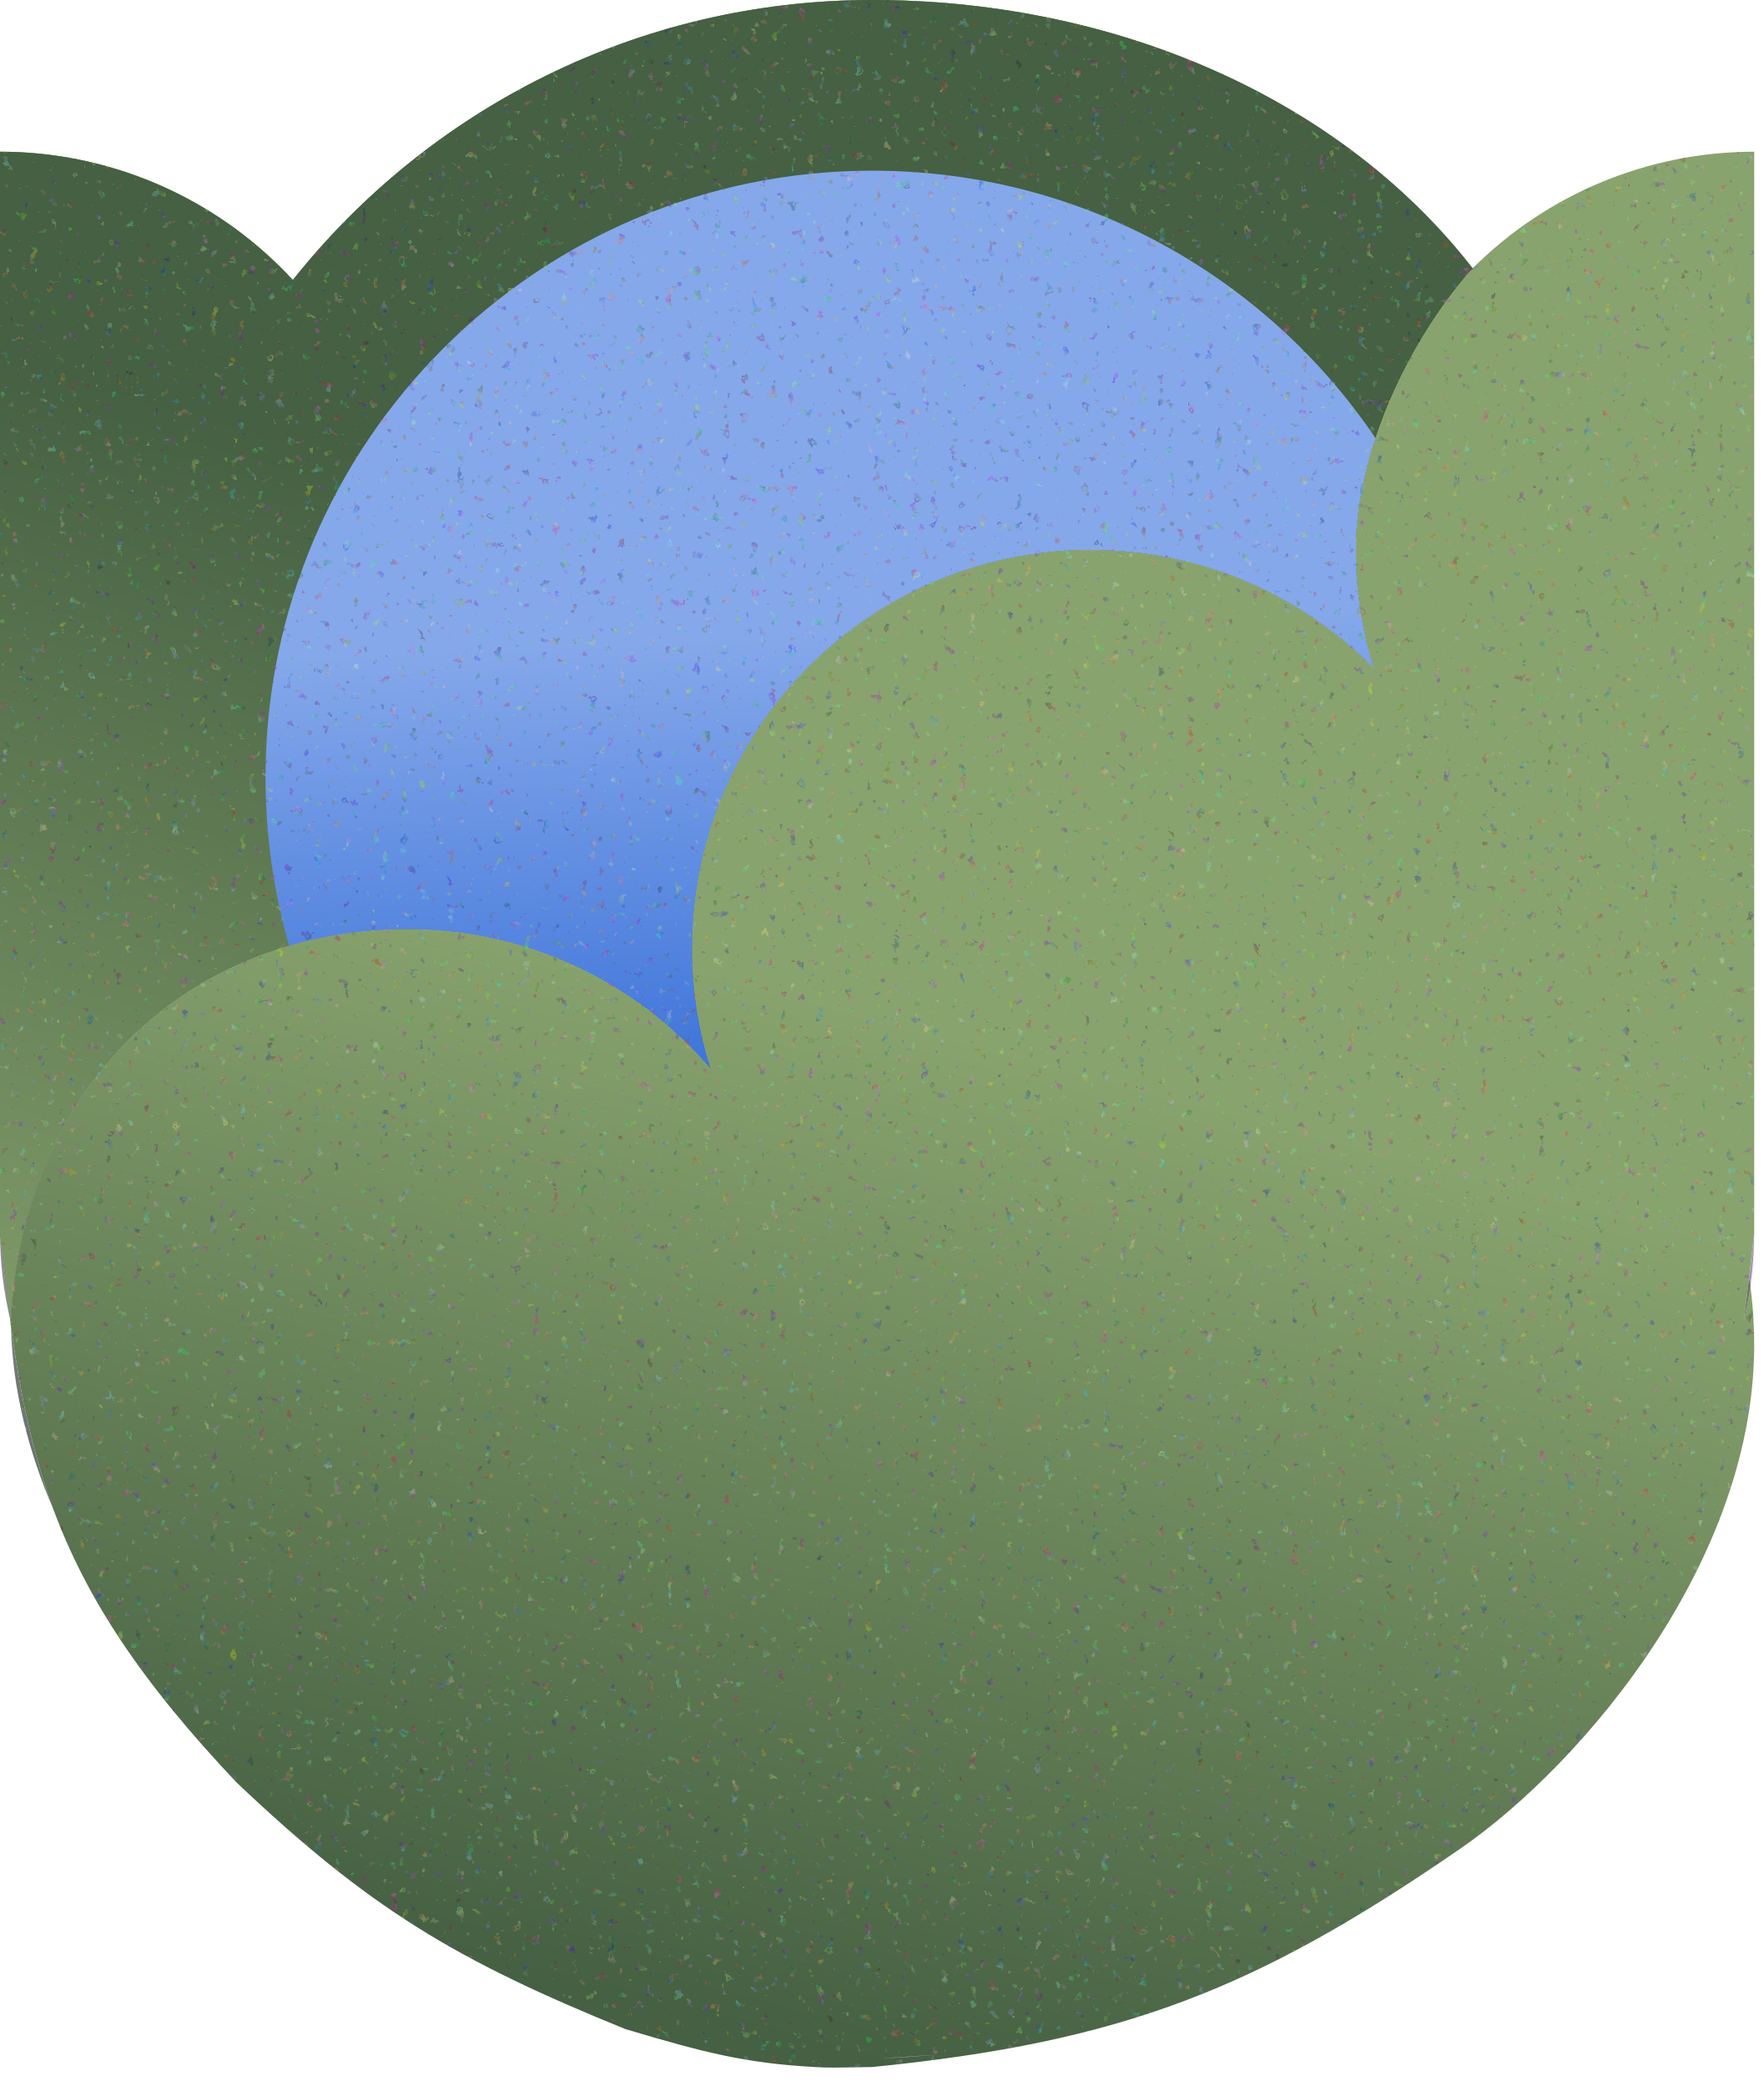
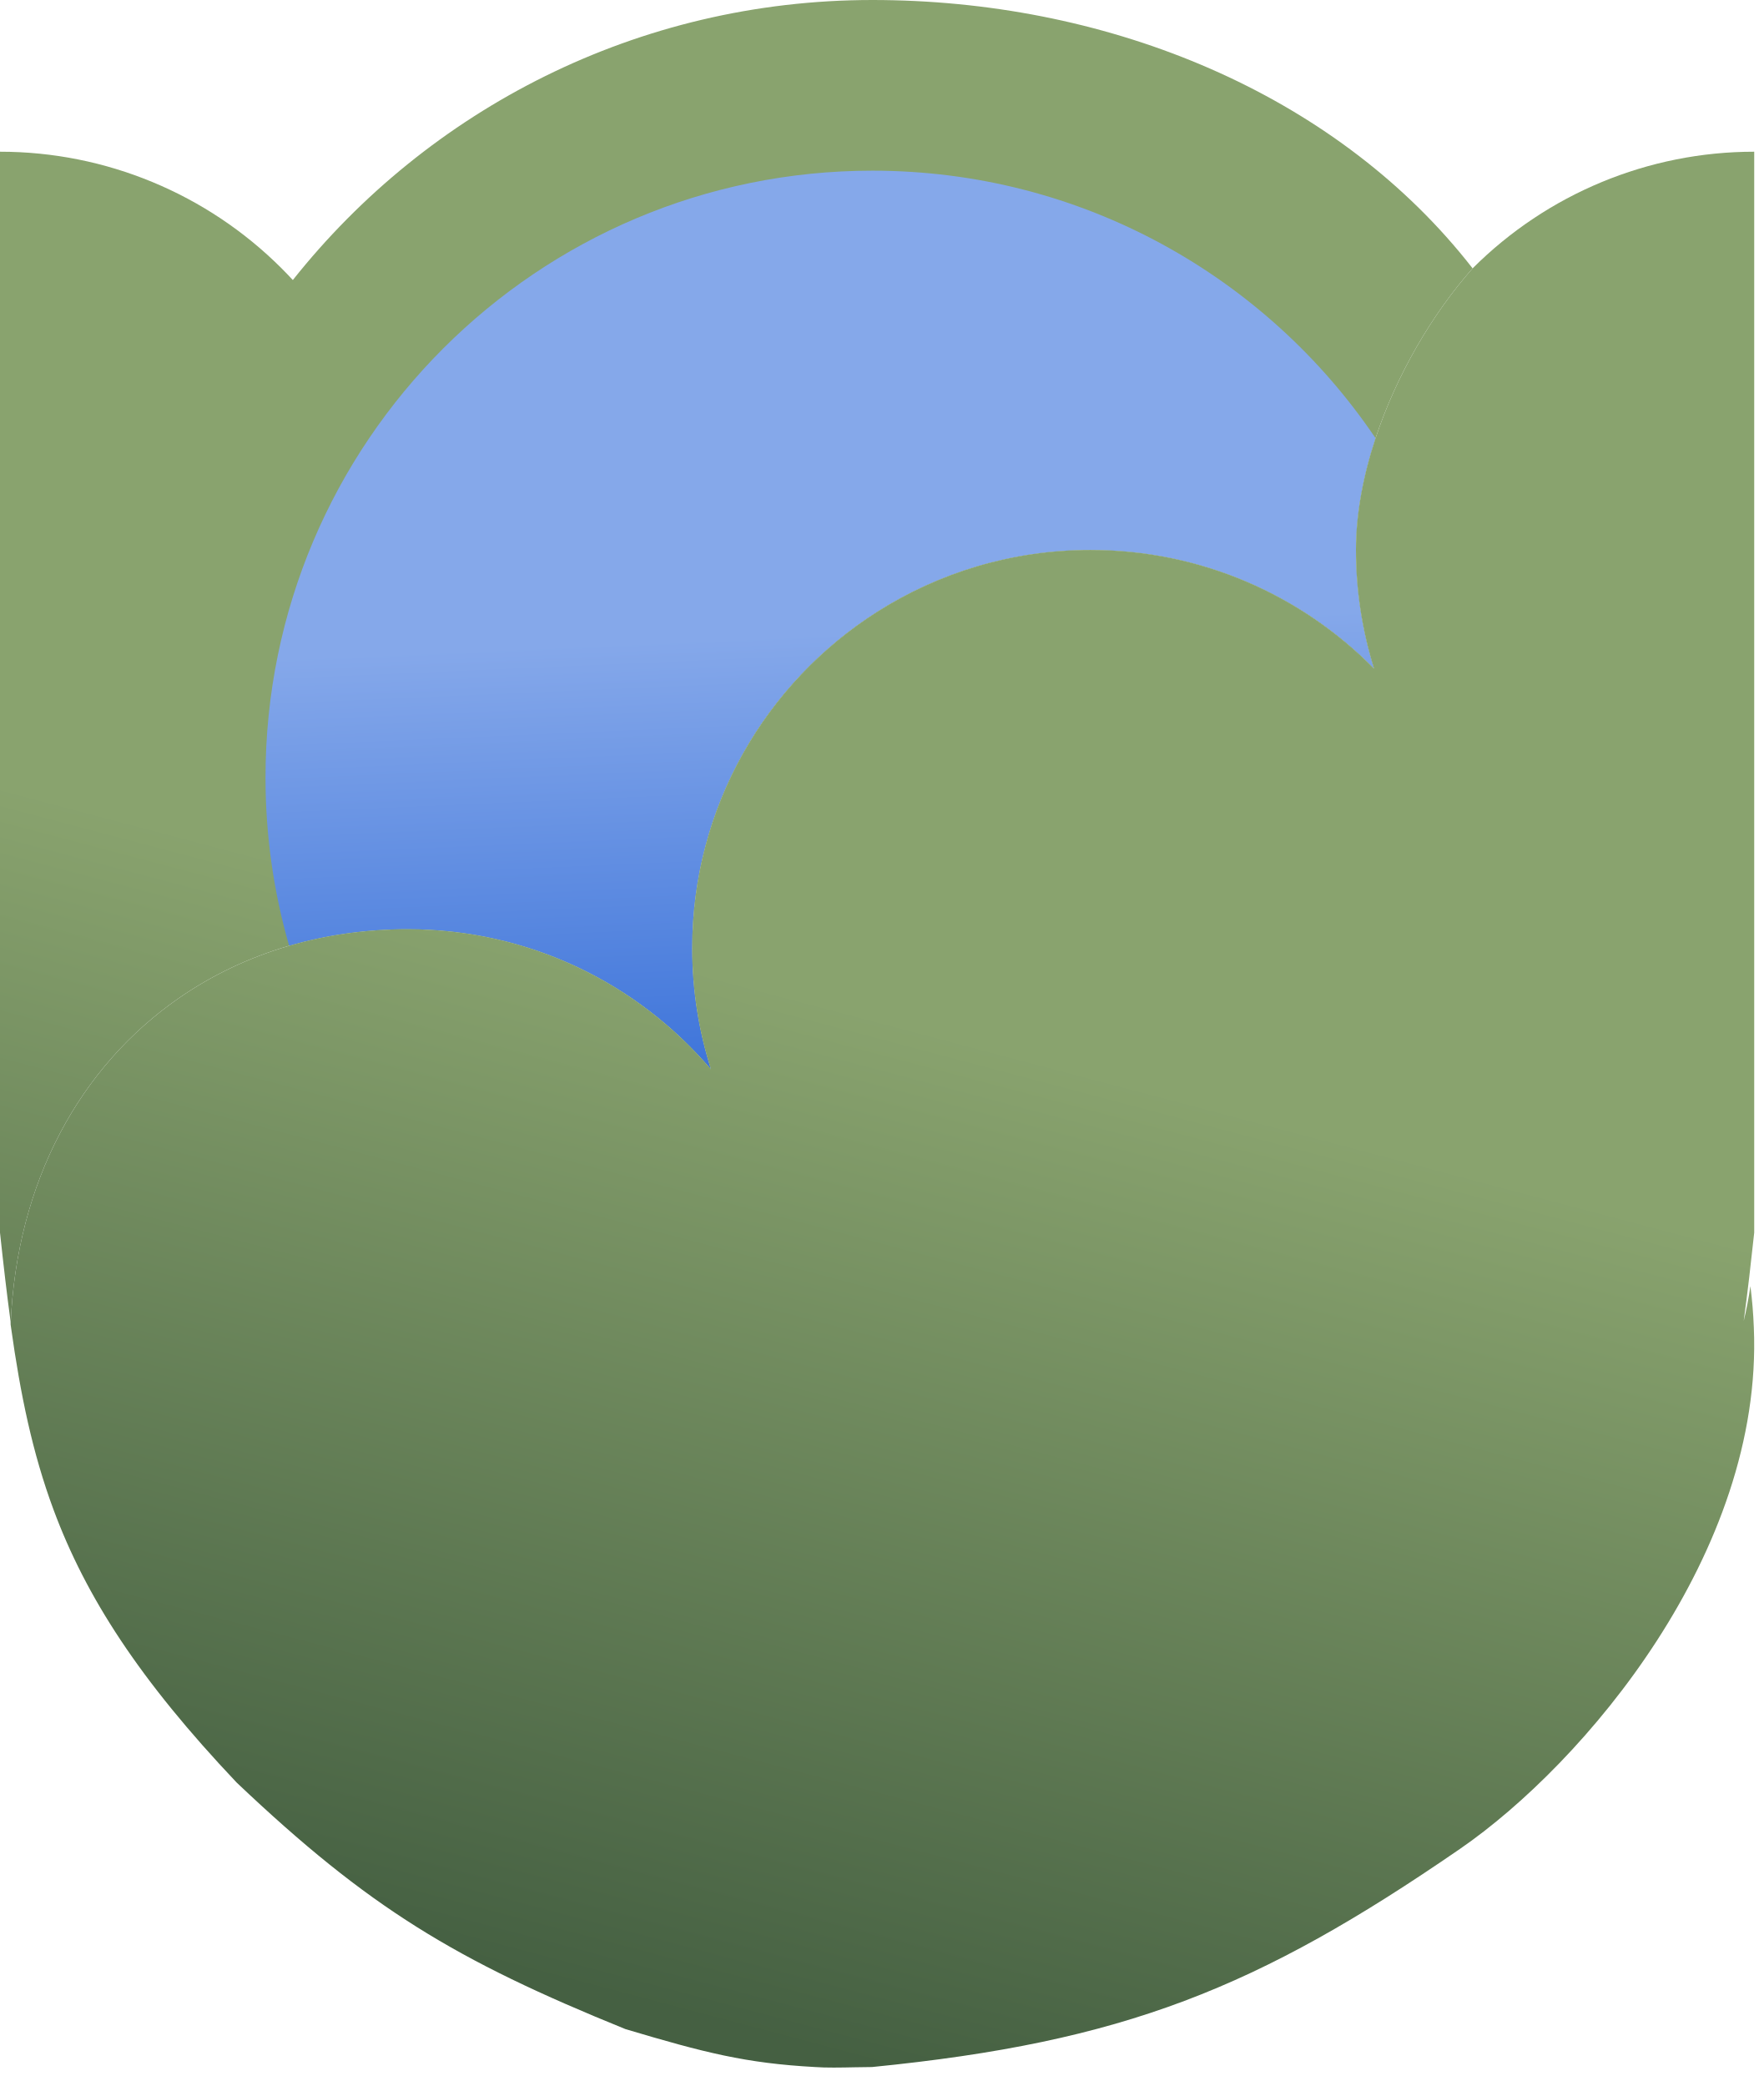
<svg xmlns="http://www.w3.org/2000/svg" width="93" height="110" viewBox="0 0 93 110" fill="none">
-   <g filter="url(#filter0_n_554_219)">
-     <path fill-rule="evenodd" clip-rule="evenodd" d="M92.5 65C92.413 65.81 92.326 66.595 92.236 67.359C92.143 68.147 92.047 68.913 91.946 69.659C92.092 69.054 92.21 68.441 92.299 67.82C92.432 66.896 92.5 65.955 92.5 65ZM48.333 108.42C48.521 108.406 48.705 108.401 48.879 108.389C48.113 108.452 47.188 108.527 46.483 108.527C47.05 108.512 47.72 108.464 48.333 108.42ZM0.56 69.847C0.567 69.896 0.574 69.945 0.581 69.994C1.075 73.529 1.712 76.62 2.825 79.617C1.507 76.563 0.664 73.317 0.581 69.994C0.58 69.958 0.579 69.922 0.578 69.885L0.56 69.847Z" fill="url(#paint0_linear_554_219)" />
-     <path fill-rule="evenodd" clip-rule="evenodd" d="M92.236 67.359C92.143 68.147 92.047 68.913 91.946 69.659C92.092 69.054 92.21 68.441 92.299 67.82C92.279 67.665 92.258 67.512 92.236 67.359ZM46.483 108.527C47.188 108.527 48.113 108.452 48.879 108.389C48.798 108.395 48.735 108.399 48.651 108.403C48.553 108.408 48.434 108.413 48.333 108.42C47.72 108.464 47.05 108.512 46.483 108.527ZM49.252 108.361C49.226 108.363 49.199 108.363 49.171 108.366C49.167 108.366 49.162 108.366 49.158 108.367C49.147 108.368 49.139 108.37 49.13 108.371C49.123 108.371 49.111 108.372 49.102 108.373L49.082 108.373L49.058 108.375C49.066 108.374 49.074 108.374 49.082 108.373C49.089 108.373 49.095 108.373 49.102 108.373C49.11 108.372 49.123 108.371 49.13 108.371C49.14 108.37 49.149 108.368 49.158 108.367C49.162 108.366 49.167 108.366 49.171 108.366C49.199 108.363 49.226 108.363 49.252 108.361ZM0 65C0.177 66.646 0.354 68.191 0.554 69.659C0.191 68.154 0 66.596 0 65Z" fill="url(#paint1_linear_554_219)" />
-     <path fill-rule="evenodd" clip-rule="evenodd" d="M49.158 108.367C49.149 108.368 49.14 108.37 49.13 108.371C49.123 108.371 49.11 108.372 49.102 108.373C49.095 108.373 49.089 108.373 49.082 108.373C49.074 108.374 49.066 108.374 49.058 108.375C49.039 108.376 49.02 108.379 49 108.381C48.993 108.381 48.986 108.382 48.979 108.383C48.946 108.386 48.912 108.387 48.879 108.389C48.705 108.401 48.521 108.406 48.333 108.42C48.434 108.413 48.553 108.408 48.651 108.403C48.735 108.399 48.798 108.395 48.879 108.389C48.912 108.387 48.946 108.386 48.979 108.383C48.986 108.382 48.993 108.381 49 108.381C49.02 108.379 49.039 108.376 49.058 108.375C49.062 108.374 49.072 108.374 49.082 108.373C49.09 108.373 49.098 108.373 49.102 108.373C49.111 108.372 49.123 108.371 49.13 108.371C49.139 108.37 49.147 108.368 49.158 108.367Z" fill="url(#paint2_linear_554_219)" />
-     <path fill-rule="evenodd" clip-rule="evenodd" d="M48.879 108.389C48.906 108.388 48.953 108.385 48.979 108.383C48.981 108.383 48.977 108.383 48.979 108.383C48.986 108.382 48.993 108.381 49 108.381C49.02 108.378 49.035 108.376 49.058 108.375C49.066 108.374 49.074 108.374 49.082 108.373C49.089 108.373 49.095 108.373 49.102 108.373C49.11 108.372 49.123 108.371 49.13 108.371C49.14 108.37 49.149 108.368 49.158 108.367C49.162 108.366 49.167 108.366 49.171 108.366C49.199 108.363 49.226 108.363 49.252 108.361C49.225 108.363 49.197 108.363 49.171 108.366C49.169 108.366 49.174 108.365 49.171 108.366M48.879 108.389C48.798 108.395 48.735 108.399 48.651 108.403C48.553 108.408 48.434 108.413 48.333 108.42" fill="url(#paint3_linear_554_219)" />
-     <path fill-rule="evenodd" clip-rule="evenodd" d="M48.879 108.389C48.912 108.387 48.946 108.386 48.979 108.383C48.986 108.382 48.993 108.381 49 108.381C49.02 108.379 49.039 108.376 49.058 108.375C49.064 108.374 49.073 108.374 49.082 108.373C49.089 108.373 49.095 108.373 49.102 108.373C49.111 108.372 49.123 108.371 49.13 108.371C49.144 108.369 49.149 108.368 49.158 108.367C49.162 108.366 49.167 108.366 49.171 108.366C49.192 108.364 49.232 108.363 49.252 108.361C49.269 108.359 49.278 108.357 49.291 108.356C49.278 108.357 49.265 108.36 49.252 108.361C49.226 108.363 49.199 108.363 49.171 108.366C49.167 108.366 49.162 108.366 49.158 108.367C49.149 108.368 49.14 108.37 49.13 108.371C49.123 108.371 49.11 108.372 49.102 108.373C49.095 108.373 49.089 108.373 49.082 108.373C49.074 108.374 49.066 108.374 49.058 108.375C49.039 108.376 49.02 108.379 49 108.381C48.993 108.381 48.986 108.382 48.979 108.383C48.946 108.386 48.912 108.387 48.879 108.389C48.705 108.401 48.521 108.406 48.333 108.42C48.434 108.413 48.553 108.408 48.651 108.403C48.735 108.399 48.798 108.395 48.879 108.389ZM49.058 108.375L49 108.381L48.979 108.383C48.986 108.382 48.993 108.381 49 108.381C49.02 108.378 49.035 108.376 49.058 108.375Z" fill="url(#paint4_linear_554_219)" />
-     <path fill-rule="evenodd" clip-rule="evenodd" d="M0.56 69.847L0.581 69.994L0.578 69.885L0.56 69.847ZM49.058 108.375C49.048 108.375 49.039 108.377 49.029 108.378C49.02 108.379 49.009 108.38 49 108.381C48.997 108.381 48.993 108.381 48.99 108.382C48.986 108.382 48.983 108.383 48.979 108.383C48.958 108.385 48.937 108.386 48.915 108.387C48.906 108.388 48.888 108.389 48.879 108.389C48.88 108.389 48.876 108.39 48.879 108.389C48.798 108.395 48.716 108.399 48.631 108.403C48.534 108.408 48.434 108.413 48.333 108.42C48.686 108.395 49.021 108.37 49.306 108.355C49.303 108.355 49.293 108.356 49.291 108.356C49.293 108.356 49.288 108.356 49.291 108.356C49.284 108.357 49.278 108.357 49.271 108.358C49.275 108.358 49.268 108.359 49.271 108.358M49.271 108.358C49.269 108.359 49.273 108.358 49.271 108.358L49.252 108.361C49.238 108.362 49.215 108.363 49.194 108.364L49.171 108.366C49.169 108.366 49.16 108.367 49.158 108.367C49.16 108.367 49.156 108.367 49.158 108.367M49.082 108.373L49.058 108.375ZM49.082 108.373C49.089 108.373 49.095 108.373 49.102 108.373ZM49.13 108.371C49.123 108.371 49.111 108.372 49.102 108.373Z" fill="url(#paint5_linear_554_219)" />
-     <path fill-rule="evenodd" clip-rule="evenodd" d="M0 65C0.177 66.646 0.354 68.191 0.554 69.659L0.56 69.847C0.873 62.283 4.244 56.229 9.43 52.634C11.178 51.422 13.133 50.49 15.246 49.873C17.207 49.301 19.304 49 21.5 49C27.903 49 33.636 51.865 37.488 56.384C36.846 54.371 36.5 52.226 36.5 50C36.5 42.545 40.385 35.997 46.24 32.271C49.494 30.2 53.357 29 57.5 29C63.352 29 68.645 31.394 72.453 35.256C71.827 33.249 71.5 31.141 71.5 29C71.5 27.088 71.881 25.076 72.533 23.106C73.637 19.772 75.518 16.558 77.651 14.151C77.423 13.858 77.191 13.57 76.953 13.286C69.748 4.665 58.122 0 46 0C33.619 0 22.585 5.77 15.441 14.767C15.248 14.558 15.051 14.352 14.849 14.151C10.911 10.213 5.57 8 0 8V65Z" fill="url(#paint6_linear_554_219)" />
-     <path fill-rule="evenodd" clip-rule="evenodd" d="M0 65C0.177 66.646 0.354 68.191 0.554 69.659L0.56 69.847C0.873 62.283 4.244 56.229 9.43 52.634C11.178 51.422 13.133 50.49 15.246 49.873C17.207 49.301 19.304 49 21.5 49C27.903 49 33.636 51.865 37.488 56.384C36.846 54.371 36.5 52.226 36.5 50C36.5 42.545 40.385 35.997 46.24 32.271C49.494 30.2 53.357 29 57.5 29C63.352 29 68.645 31.394 72.453 35.256C71.827 33.249 71.5 31.141 71.5 29C71.5 27.088 71.881 25.076 72.533 23.106C73.637 19.772 75.518 16.558 77.651 14.151C77.423 13.858 77.191 13.57 76.953 13.286C69.748 4.665 58.122 0 46 0C33.619 0 22.585 5.77 15.441 14.767C15.248 14.558 15.051 14.352 14.849 14.151C10.911 10.213 5.57 8 0 8V65Z" fill="url(#paint7_linear_554_219)" />
-     <path fill-rule="evenodd" clip-rule="evenodd" d="M0 65C0.177 66.646 0.354 68.191 0.554 69.659L0.56 69.847C0.873 62.283 4.244 56.229 9.43 52.634C11.178 51.422 13.133 50.49 15.246 49.873C17.207 49.301 19.304 49 21.5 49C27.903 49 33.636 51.865 37.488 56.384C36.846 54.371 36.5 52.226 36.5 50C36.5 42.545 40.385 35.997 46.24 32.271C49.494 30.2 53.357 29 57.5 29C63.352 29 68.645 31.394 72.453 35.256C71.827 33.249 71.5 31.141 71.5 29C71.5 27.088 71.881 25.076 72.533 23.106C73.637 19.772 75.518 16.558 77.651 14.151C77.423 13.858 77.191 13.57 76.953 13.286C69.748 4.665 58.122 0 46 0C33.619 0 22.585 5.77 15.441 14.767C15.248 14.558 15.051 14.352 14.849 14.151C10.911 10.213 5.57 8 0 8V65Z" fill="url(#paint8_linear_554_219)" />
-     <path fill-rule="evenodd" clip-rule="evenodd" d="M71.5 29C71.5 27.088 71.881 25.076 72.533 23.106C66.782 14.595 57.044 9 46 9C28.327 9 14 23.327 14 41C14 44.078 14.435 47.056 15.246 49.873C17.207 49.301 19.304 49 21.5 49C27.903 49 33.636 51.865 37.488 56.384C36.846 54.371 36.5 52.226 36.5 50C36.5 42.545 40.385 35.997 46.24 32.271C49.494 30.2 53.357 29 57.5 29C63.352 29 68.645 31.394 72.453 35.256C71.827 33.249 71.5 31.141 71.5 29Z" fill="url(#paint9_linear_554_219)" />
-     <path fill-rule="evenodd" clip-rule="evenodd" d="M92.236 67.359C92.326 66.595 92.413 65.81 92.5 65V8C86.93 8 81.589 10.213 77.651 14.151C75.518 16.558 73.637 19.772 72.533 23.106C71.881 25.076 71.5 27.088 71.5 29C71.5 31.141 71.827 33.249 72.453 35.256C68.645 31.394 63.352 29 57.5 29C53.357 29 49.494 30.2 46.24 32.271C40.385 35.997 36.5 42.545 36.5 50C36.5 52.226 36.846 54.371 37.488 56.384C33.636 51.865 27.903 49 21.5 49C19.304 49 17.207 49.301 15.246 49.873C13.133 50.49 11.178 51.422 9.43 52.634C4.244 56.229 0.873 62.283 0.56 69.847L0.578 69.885L0.581 69.994C1.075 73.529 1.712 76.62 2.825 79.617C4.531 84.21 7.352 88.583 12.48 94C19.456 100.619 24.014 103.364 32.98 107C37.15 108.243 39.319 108.8 42.98 109C43.545 109.044 44.348 109.028 45.069 109.013C45.401 109.006 45.715 109 45.98 109C59.257 107.683 66.303 104.852 76.98 97.5C83.516 93 92.988 81.863 92.48 70C92.451 69.259 92.39 68.532 92.299 67.82C92.21 68.441 92.092 69.054 91.946 69.659C92.047 68.913 92.143 68.147 92.236 67.359ZM48.879 108.389C48.113 108.452 47.188 108.527 46.483 108.527C47.05 108.512 47.72 108.464 48.333 108.42C48.686 108.395 49.021 108.37 49.306 108.355C49.301 108.355 49.296 108.356 49.291 108.356L49.271 108.358C49.264 108.359 49.262 108.36 49.252 108.361C49.238 108.362 49.215 108.363 49.194 108.364L49.171 108.366L49.158 108.367C49.149 108.368 49.144 108.369 49.13 108.371C49.123 108.371 49.111 108.372 49.102 108.373L49.082 108.373L49.058 108.375L49 108.381L48.979 108.383C48.953 108.385 48.906 108.388 48.879 108.389Z" fill="url(#paint10_linear_554_219)" />
-   </g>
+   <path fill-rule="evenodd" clip-rule="evenodd" d="M0 65C0.177 66.646 0.354 68.191 0.554 69.659L0.56 69.847C0.873 62.283 4.244 56.229 9.43 52.634C11.178 51.422 13.133 50.49 15.246 49.873C17.207 49.301 19.304 49 21.5 49C27.903 49 33.636 51.865 37.488 56.384C36.846 54.371 36.5 52.226 36.5 50C36.5 42.545 40.385 35.997 46.24 32.271C49.494 30.2 53.357 29 57.5 29C63.352 29 68.645 31.394 72.453 35.256C71.827 33.249 71.5 31.141 71.5 29C71.5 27.088 71.881 25.076 72.533 23.106C73.637 19.772 75.518 16.558 77.651 14.151C77.423 13.858 77.191 13.57 76.953 13.286C69.748 4.665 58.122 0 46 0C33.619 0 22.585 5.77 15.441 14.767C15.248 14.558 15.051 14.352 14.849 14.151C10.911 10.213 5.57 8 0 8V65Z" fill="url(#g1)" />
+   <path fill-rule="evenodd" clip-rule="evenodd" d="M71.5 29C71.5 27.088 71.881 25.076 72.533 23.106C66.782 14.595 57.044 9 46 9C28.327 9 14 23.327 14 41C14 44.078 14.435 47.056 15.246 49.873C17.207 49.301 19.304 49 21.5 49C27.903 49 33.636 51.865 37.488 56.384C36.846 54.371 36.5 52.226 36.5 50C36.5 42.545 40.385 35.997 46.24 32.271C49.494 30.2 53.357 29 57.5 29C63.352 29 68.645 31.394 72.453 35.256C71.827 33.249 71.5 31.141 71.5 29Z" fill="url(#g2)" />
+   <path fill-rule="evenodd" clip-rule="evenodd" d="M92.236 67.359C92.326 66.595 92.413 65.81 92.5 65V8C86.93 8 81.589 10.213 77.651 14.151C75.518 16.558 73.637 19.772 72.533 23.106C71.881 25.076 71.5 27.088 71.5 29C71.5 31.141 71.827 33.249 72.453 35.256C68.645 31.394 63.352 29 57.5 29C53.357 29 49.494 30.2 46.24 32.271C40.385 35.997 36.5 42.545 36.5 50C36.5 52.226 36.846 54.371 37.488 56.384C33.636 51.865 27.903 49 21.5 49C19.304 49 17.207 49.301 15.246 49.873C13.133 50.49 11.178 51.422 9.43 52.634C4.244 56.229 0.873 62.283 0.56 69.847L0.581 69.994C1.075 73.529 1.712 76.62 2.825 79.617C4.531 84.21 7.352 88.583 12.48 94C19.456 100.619 24.014 103.364 32.98 107C37.15 108.243 39.319 108.8 42.98 109C43.545 109.044 44.348 109.028 45.069 109.013C45.401 109.006 45.715 109 45.98 109C59.257 107.683 66.303 104.852 76.98 97.5C83.516 93 92.988 81.863 92.48 70C92.451 69.259 92.39 68.532 92.299 67.82C92.21 68.441 92.092 69.054 91.946 69.659C92.047 68.913 92.143 68.147 92.236 67.359Z" fill="url(#g1)" />
  <defs>
-     <filter id="filter0_n_554_219" x="0" y="0" width="92.5" height="109.029" filterUnits="userSpaceOnUse" color-interpolation-filters="sRGB">
-       <feFlood flood-opacity="0" result="BackgroundImageFix" />
-       <feBlend mode="normal" in="SourceGraphic" in2="BackgroundImageFix" result="shape" />
-       <feTurbulence type="fractalNoise" baseFrequency="2 2" stitchTiles="stitch" numOctaves="3" result="noise" seed="8865" />
-       <feComponentTransfer in="noise" result="coloredNoise1">
-         <feFuncR type="linear" slope="2" intercept="-0.5" />
-         <feFuncG type="linear" slope="2" intercept="-0.5" />
-         <feFuncB type="linear" slope="2" intercept="-0.5" />
-         <feFuncA type="discrete" tableValues="0 0 0 0 0 0 0 0 0 0 0 0 0 0 0 0 0 1 1 1 1 1 1 1 1 1 1 1 1 1 1 1 1 0 0 0 0 0 0 0 0 0 0 0 0 0 0 0 0 0 0 0 0 0 0 0 0 0 0 0 0 0 0 0 0 0 0 0 0 0 0 0 0 0 0 0 0 0 0 0 0 0 0 0 0 0 0 0 0 0 0 0 0 0 0 0 0 0 0 0 " />
-       </feComponentTransfer>
-       <feComposite operator="in" in2="shape" in="coloredNoise1" result="noise1Clipped" />
-       <feComponentTransfer in="noise1Clipped" result="color1">
-         <feFuncA type="table" tableValues="0 0.25" />
-       </feComponentTransfer>
-       <feMerge result="effect1_noise_554_219">
-         <feMergeNode in="shape" />
-         <feMergeNode in="color1" />
-       </feMerge>
-     </filter>
-     <linearGradient id="paint0_linear_554_219" x1="64" y1="42" x2="46.26" y2="109.029" gradientUnits="userSpaceOnUse">
-       <stop offset="0.226" stop-color="#AC97BB" />
-       <stop offset="1" stop-color="#456042" />
-     </linearGradient>
-     <linearGradient id="paint1_linear_554_219" x1="64" y1="42" x2="46.26" y2="109.029" gradientUnits="userSpaceOnUse">
-       <stop stop-color="#456042" />
-       <stop offset="0.774" stop-color="#AC97BB" />
-     </linearGradient>
-     <linearGradient id="paint2_linear_554_219" x1="64" y1="42" x2="46.26" y2="109.029" gradientUnits="userSpaceOnUse">
-       <stop offset="0.226" stop-color="#AC97BB" />
-       <stop offset="1" stop-color="#456042" />
-     </linearGradient>
-     <linearGradient id="paint3_linear_554_219" x1="64" y1="42" x2="46.26" y2="109.029" gradientUnits="userSpaceOnUse">
-       <stop offset="0.226" stop-color="#AC97BB" />
-       <stop offset="1" stop-color="#456042" />
-     </linearGradient>
-     <linearGradient id="paint4_linear_554_219" x1="64" y1="42" x2="46.26" y2="109.029" gradientUnits="userSpaceOnUse">
-       <stop offset="0.226" stop-color="#AC97BB" />
-       <stop offset="1" stop-color="#456042" />
-     </linearGradient>
-     <linearGradient id="paint5_linear_554_219" x1="64" y1="42" x2="46.26" y2="109.029" gradientUnits="userSpaceOnUse">
+     <linearGradient id="g1" x1="64" y1="42" x2="46.26" y2="109.029" gradientUnits="userSpaceOnUse">
      <stop offset="0.226" stop-color="#89A36E" />
      <stop offset="1" stop-color="#456042" />
    </linearGradient>
-     <linearGradient id="paint6_linear_554_219" x1="64" y1="42" x2="46.26" y2="109.029" gradientUnits="userSpaceOnUse">
-       <stop offset="0.226" stop-color="#89A36E" />
-       <stop offset="1" stop-color="#456042" />
-     </linearGradient>
-     <linearGradient id="paint7_linear_554_219" x1="3.158" y1="1.63" x2="30.312" y2="75.775" gradientUnits="userSpaceOnUse">
-       <stop offset="0.226" stop-color="#89A36E" />
-       <stop offset="1" stop-color="#456042" />
-     </linearGradient>
-     <linearGradient id="paint8_linear_554_219" x1="63.986" y1="36.692" x2="43.542" y2="108.255" gradientUnits="userSpaceOnUse">
-       <stop stop-color="#456042" />
-       <stop offset="0.774" stop-color="#89A36E" />
-     </linearGradient>
-     <linearGradient id="paint9_linear_554_219" x1="46" y1="9" x2="48.784" y2="72.879" gradientUnits="userSpaceOnUse">
+     <linearGradient id="g2" x1="46" y1="9" x2="48.784" y2="72.879" gradientUnits="userSpaceOnUse">
      <stop offset="0.38" stop-color="#85A8EA" />
      <stop offset="1" stop-color="#094ECE" />
    </linearGradient>
-     <linearGradient id="paint10_linear_554_219" x1="64" y1="42" x2="46.26" y2="109.029" gradientUnits="userSpaceOnUse">
-       <stop offset="0.226" stop-color="#89A36E" />
-       <stop offset="1" stop-color="#456042" />
-     </linearGradient>
  </defs>
</svg>
